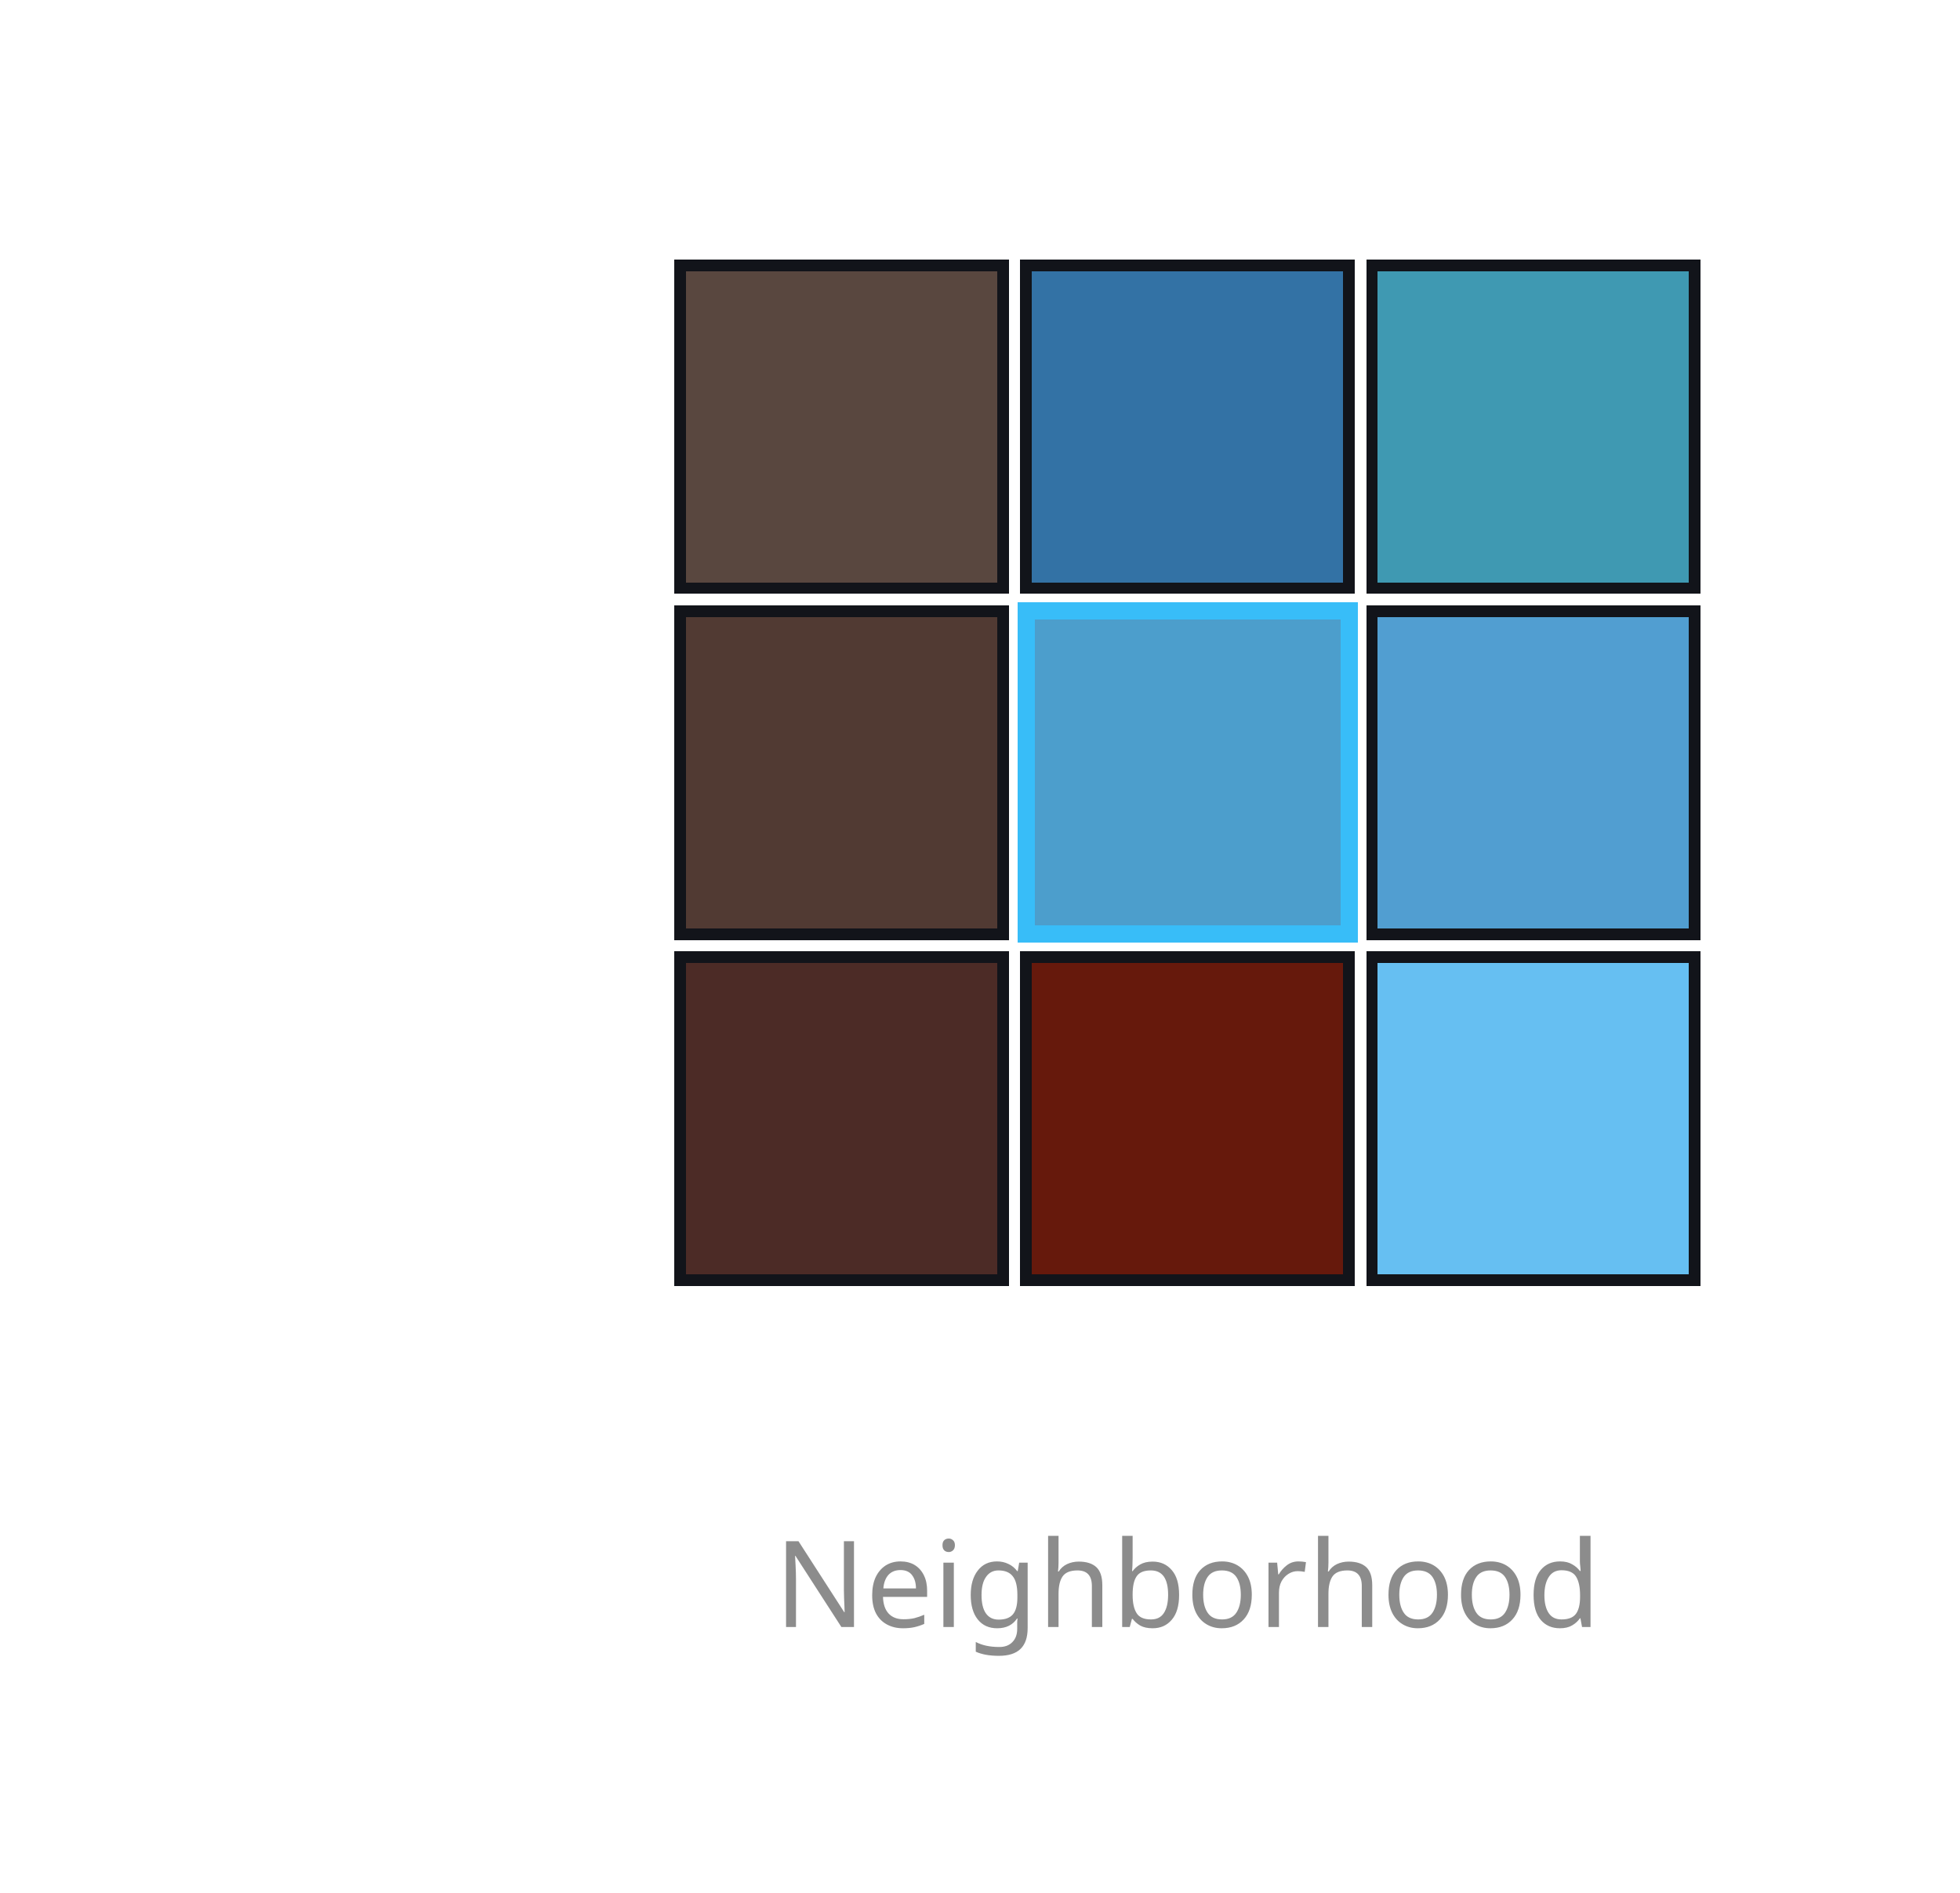
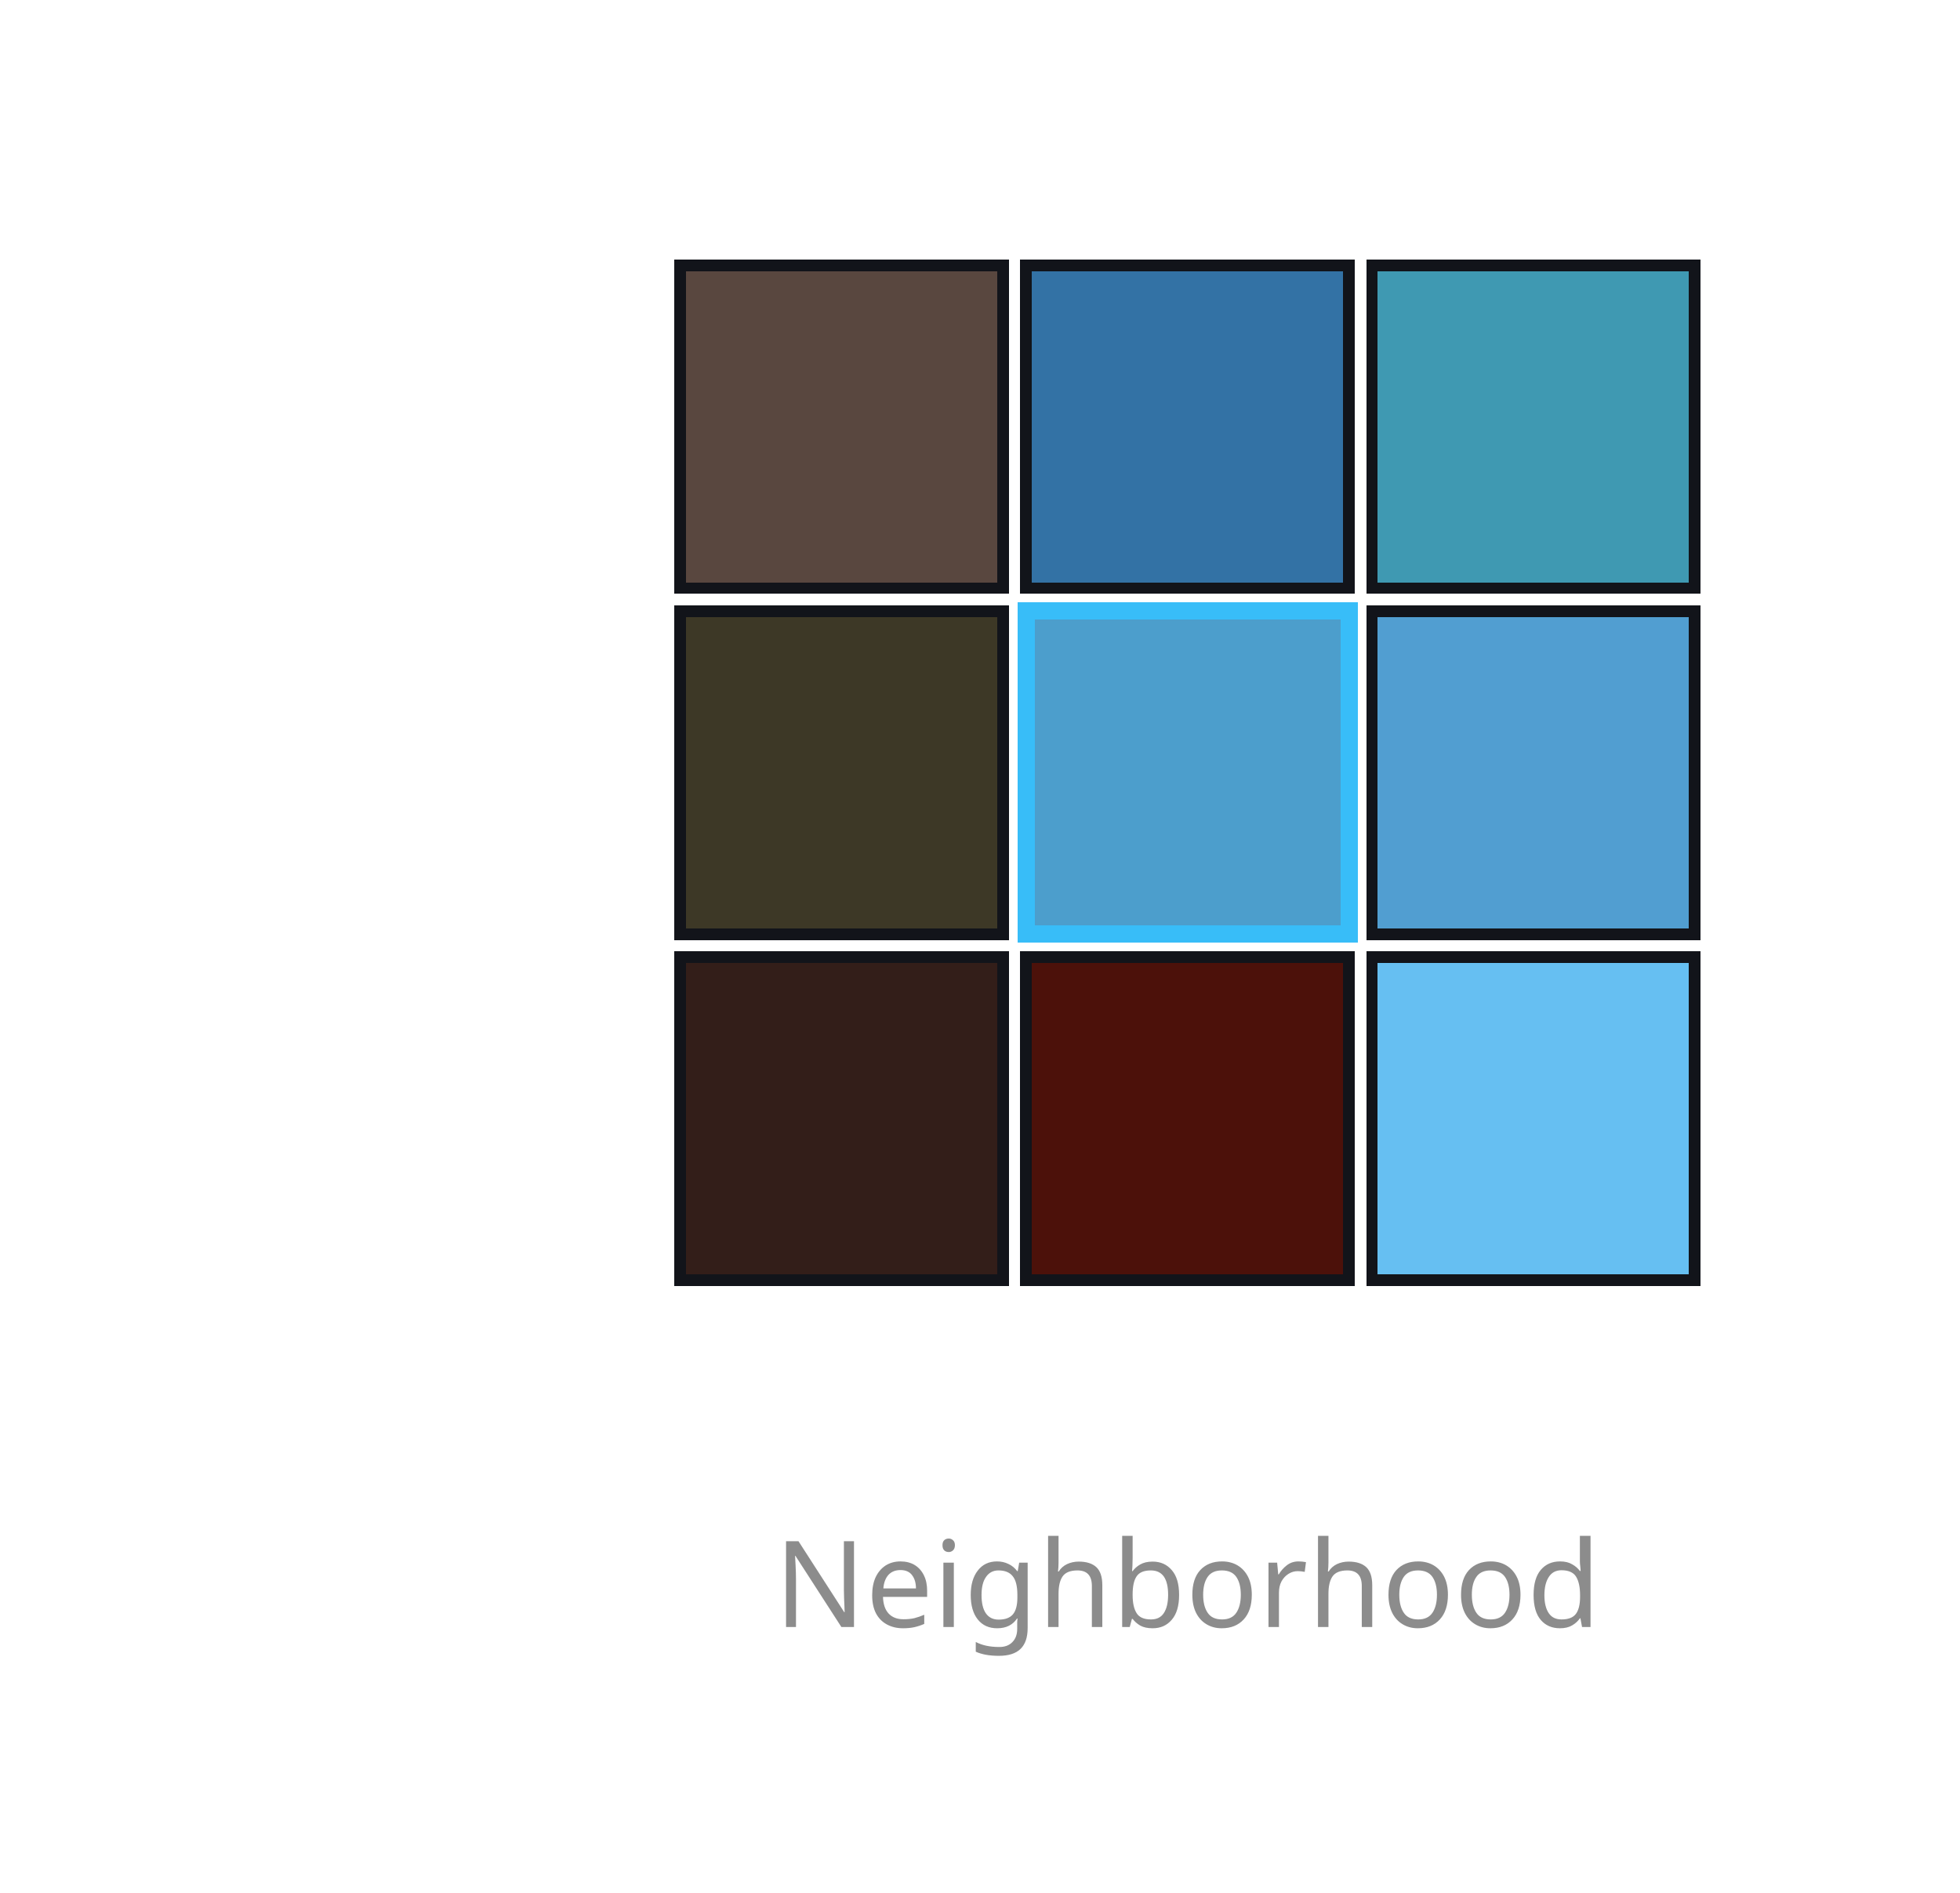
<svg xmlns="http://www.w3.org/2000/svg" baseProfile="full" height="164.105px" version="1.1" viewBox="0,0,170.0,164.105" width="170.0px">
  <defs />
  <rect fill="rgb(89,71,63)" height="28" shape-rendering="crispEdges" stroke="rgba(18,20,26,1.0)" stroke-width="1.0" width="28" x="59" y="23" />
  <rect fill="rgb(51,114,165)" height="28" shape-rendering="crispEdges" stroke="rgba(18,20,26,1.0)" stroke-width="1.0" width="28" x="89" y="23" />
  <rect fill="rgb(63,153,178)" height="28" shape-rendering="crispEdges" stroke="rgba(18,20,26,1.0)" stroke-width="1.0" width="28" x="119" y="23" />
-   <rect fill="rgb(81,58,51)" height="28" shape-rendering="crispEdges" stroke="rgba(18,20,26,1.0)" stroke-width="1.0" width="28" x="59" y="53" />
+   <rect fill="rgb(61,56,38)" height="28" shape-rendering="crispEdges" stroke="rgba(18,20,26,1.0)" stroke-width="1.0" width="28" x="59" y="53" />
  <rect fill="rgb(76,158,204)" height="28" shape-rendering="crispEdges" stroke="rgba(56,189,248,1.0)" stroke-width="1.5" width="28" x="89" y="53" />
  <rect fill="rgb(81,158,209)" height="28" shape-rendering="crispEdges" stroke="rgba(18,20,26,1.0)" stroke-width="1.0" width="28" x="119" y="53" />
-   <rect fill="rgb(76,43,38)" height="28" shape-rendering="crispEdges" stroke="rgba(18,20,26,1.0)" stroke-width="1.0" width="28" x="59" y="83" />
-   <rect fill="rgb(102,25,12)" height="28" shape-rendering="crispEdges" stroke="rgba(18,20,26,1.0)" stroke-width="1.0" width="28" x="89" y="83" />
+   <rect fill="rgb(51,30,25)" height="28" shape-rendering="crispEdges" stroke="rgba(18,20,26,1.0)" stroke-width="1.0" width="28" x="59" y="83" />
+   <rect fill="rgb(76,17,10)" height="28" shape-rendering="crispEdges" stroke="rgba(18,20,26,1.0)" stroke-width="1.0" width="28" x="89" y="83" />
  <rect fill="rgb(102,191,242)" height="28" shape-rendering="crispEdges" stroke="rgba(18,20,26,1.0)" stroke-width="1.0" width="28" x="119" y="83" />
  <text dominant-baseline="central" fill="rgba(128,128,128,0.9)" font-family="sans-serif" font-size="10.4" text-anchor="middle" x="103.0" y="137.053">Neighborhood</text>
</svg>
